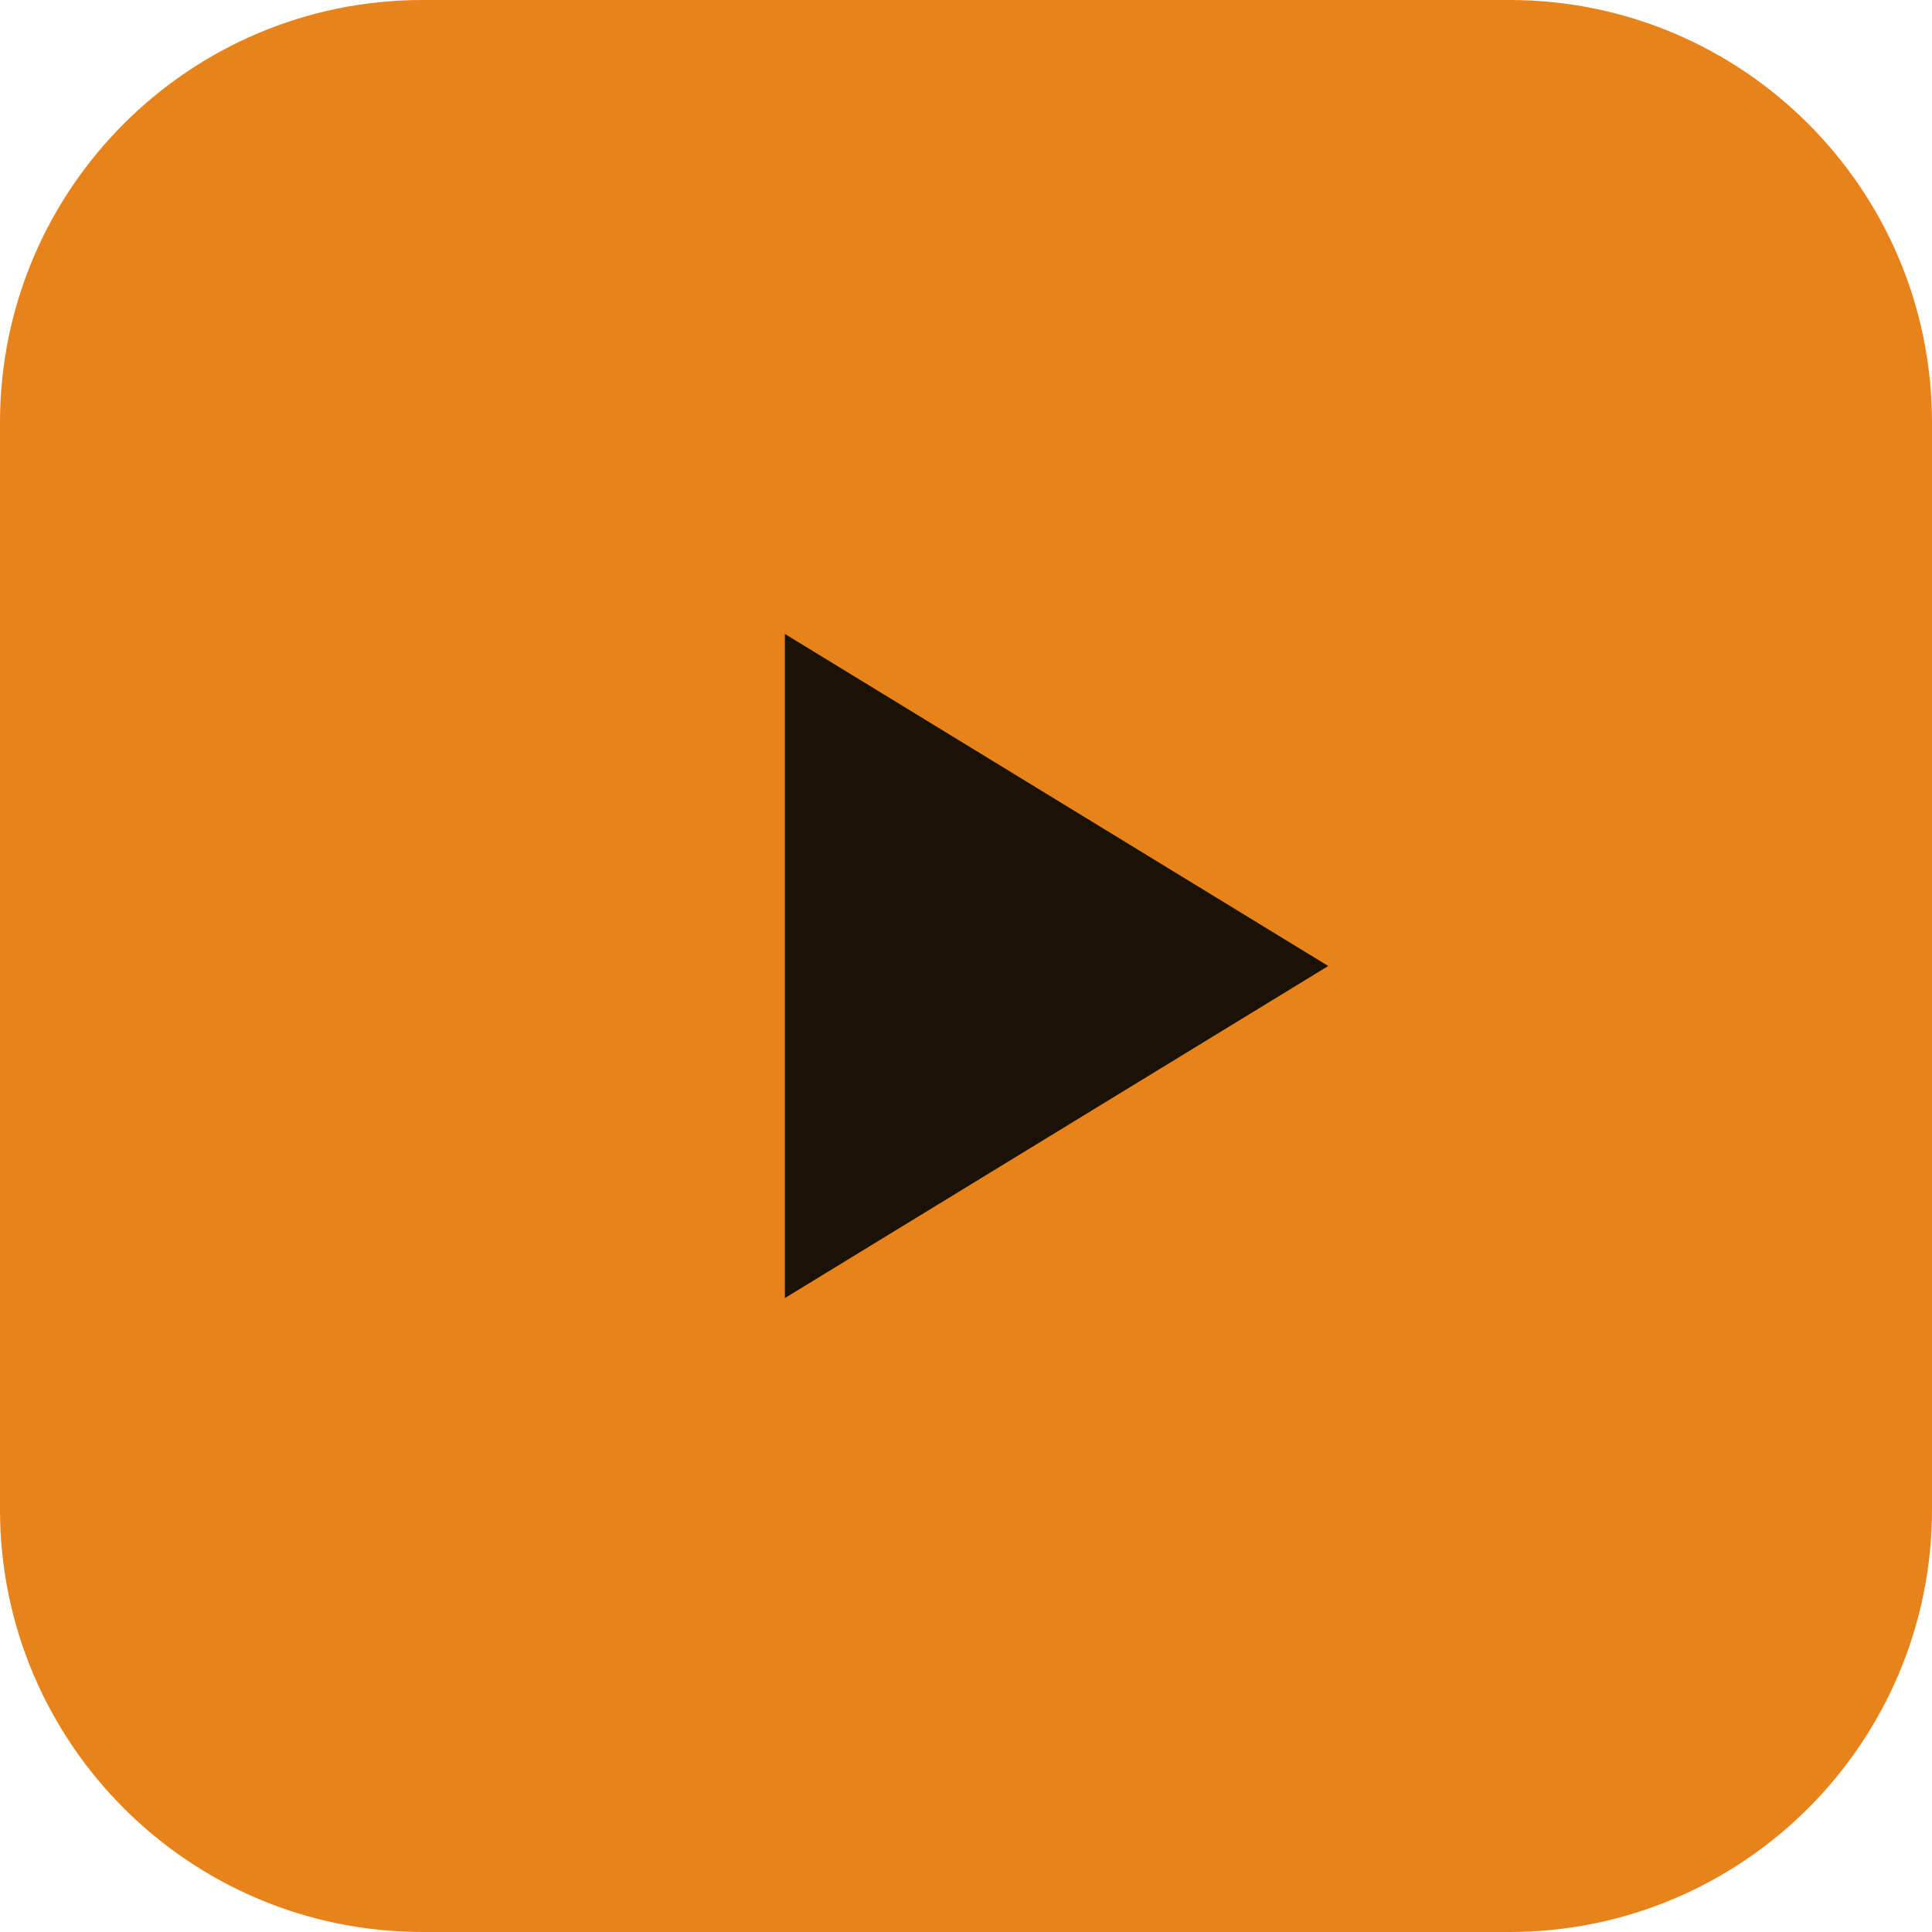
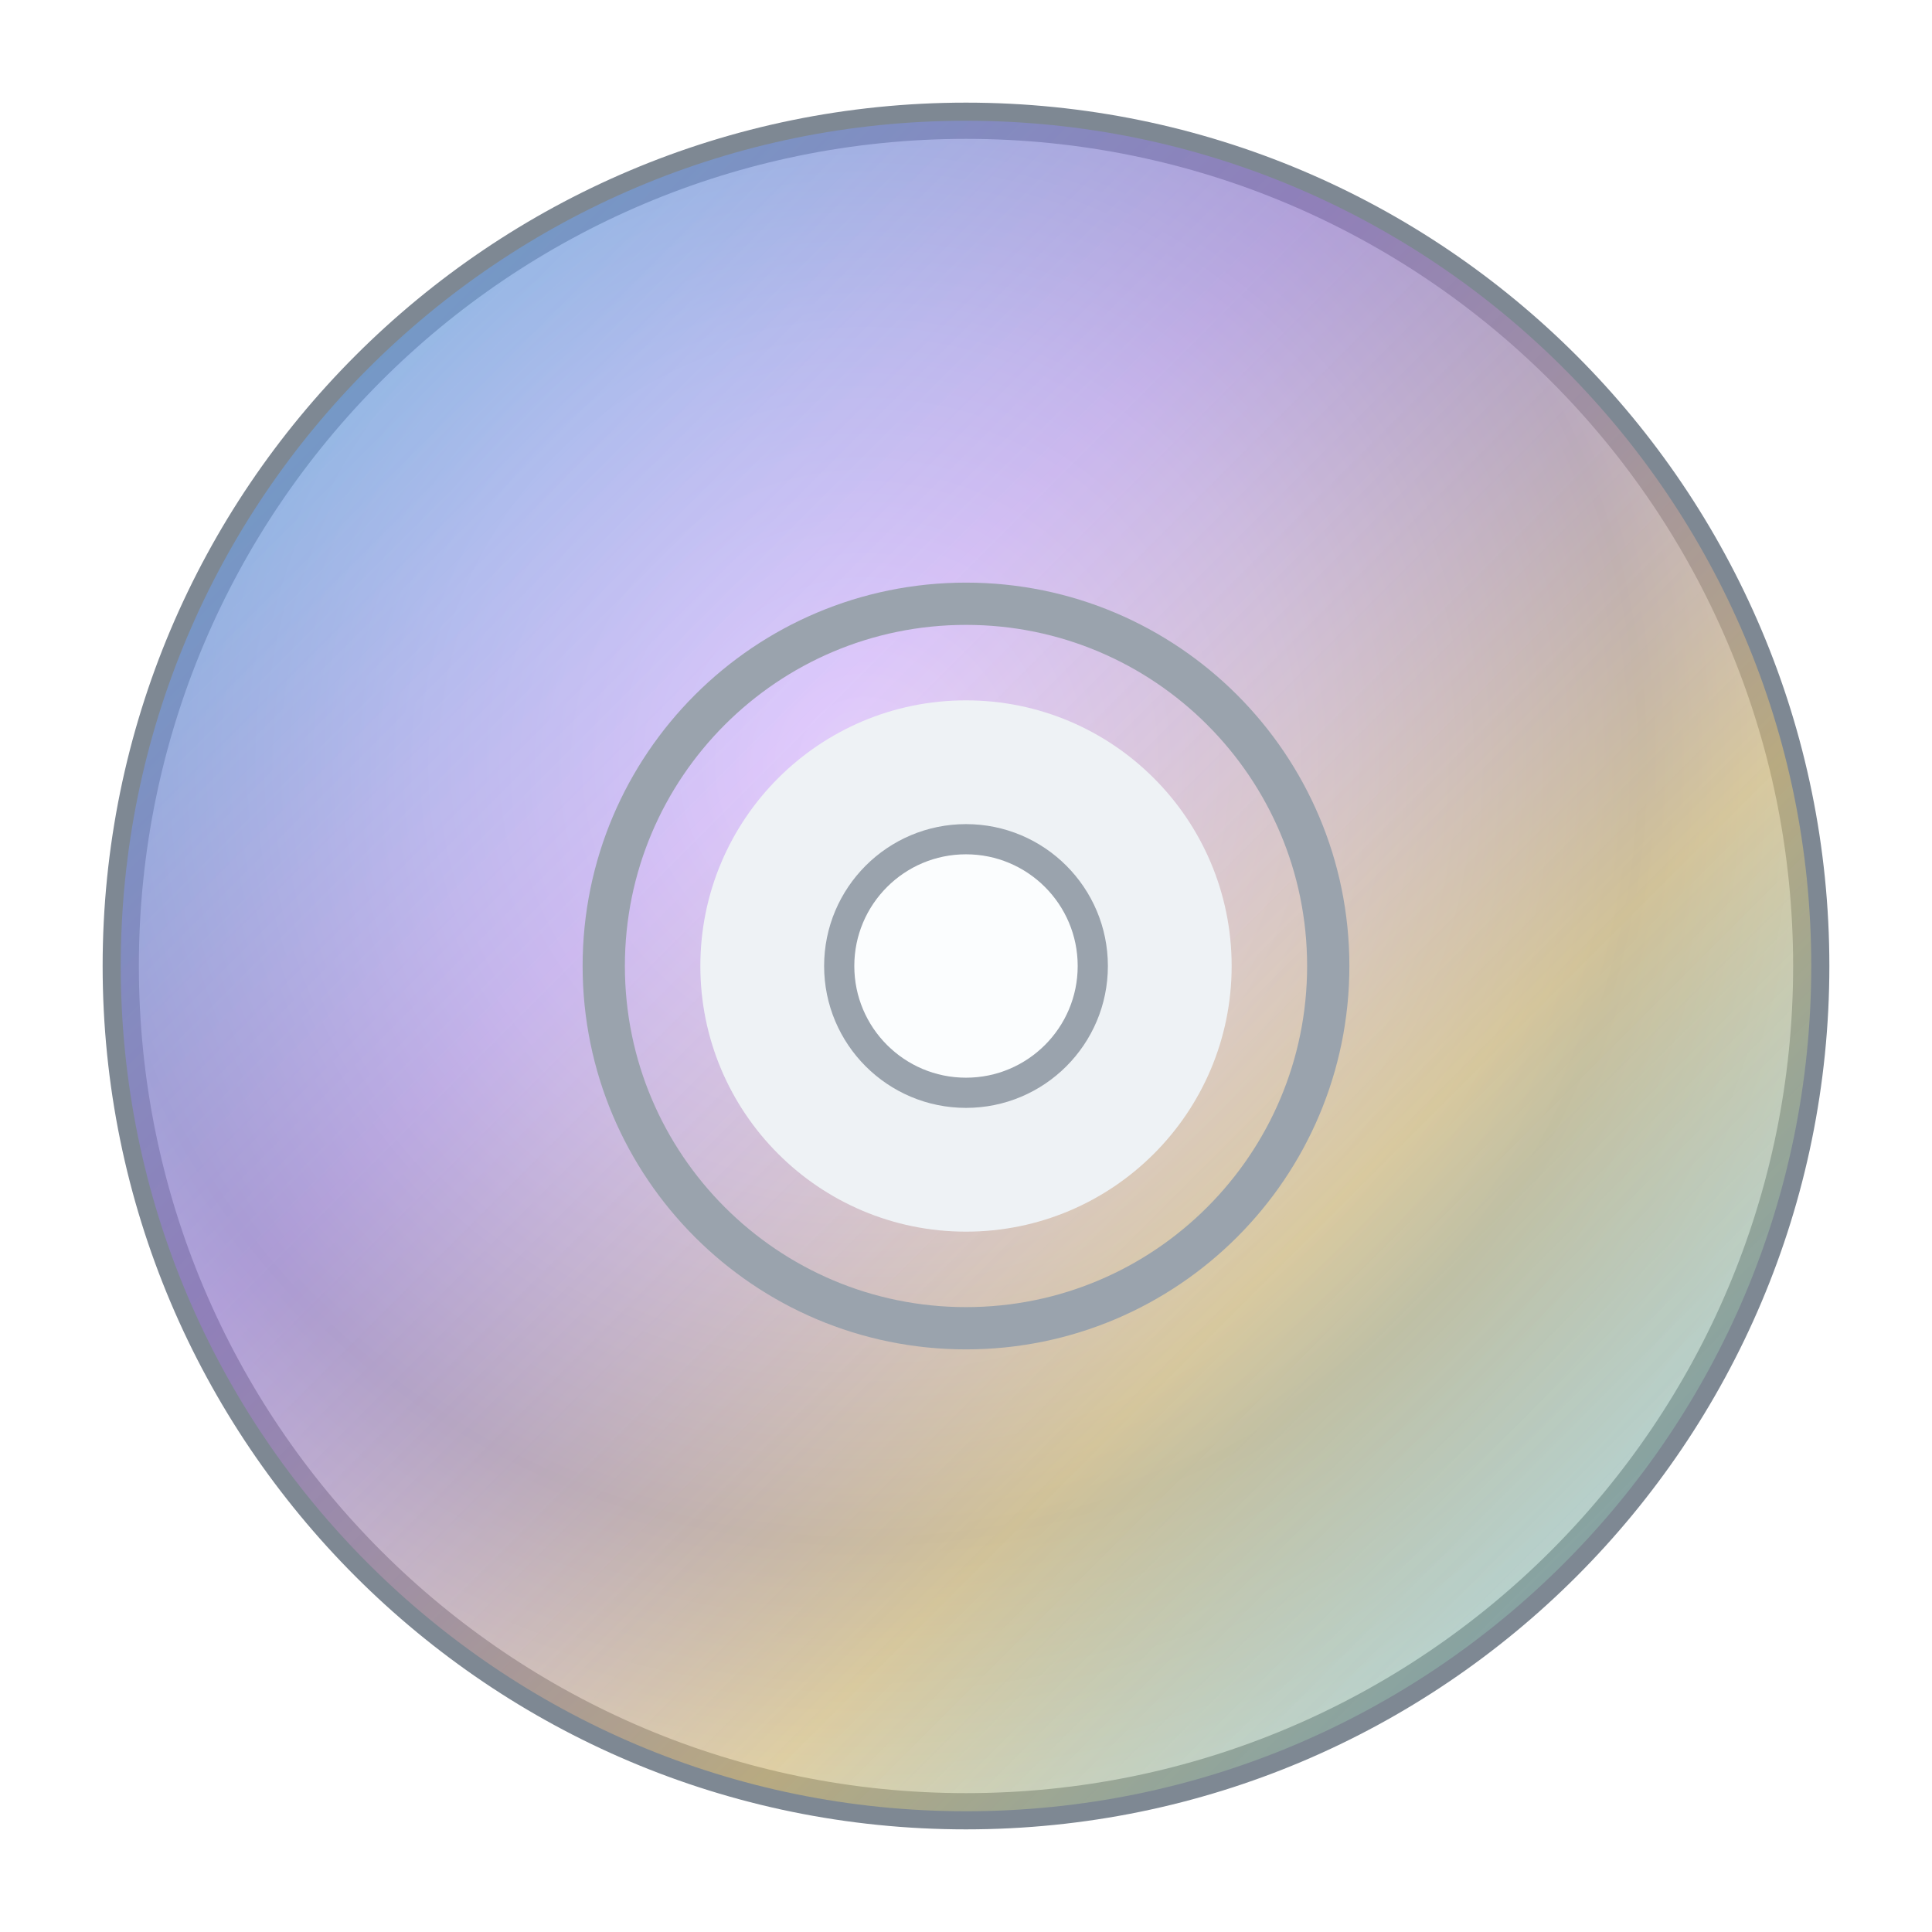
<svg xmlns="http://www.w3.org/2000/svg" width="32" height="32" viewBox="0 0 32 32">
-   <rect width="32" height="32" rx="7" fill="#e8821a" />
-   <path d="M13 10.5 L22 16 L13 21.5 Z" fill="#1a1206" />
+   <defs>
+     <radialGradient id="cd" cx="44%" cy="38%" r="64%">
+       <stop offset="0%" stop-color="#fdfefe" />
+       <stop offset="40%" stop-color="#d3dae1" />
+       <stop offset="72%" stop-color="#a9b2bd" />
+       <stop offset="100%" stop-color="#ccd3da" />
+     </radialGradient>
+     <linearGradient id="sheen" x1="0%" y1="0%" x2="100%" y2="100%">
+       <stop offset="0%" stop-color="#3fd0ff" stop-opacity="0.55" />
+       <stop offset="38%" stop-color="#b070ff" stop-opacity="0.35" />
+       <stop offset="68%" stop-color="#ffd36b" stop-opacity="0.45" />
+       <stop offset="100%" stop-color="#3fd0ff" stop-opacity="0.30" />
+     </linearGradient>
+   </defs>
+   <circle cx="16" cy="16" r="14" fill="url(#cd)" stroke="#7e8893" stroke-width="0.6" />
+   <circle cx="16" cy="16" r="14" fill="url(#sheen)" />
+   <circle cx="16" cy="16" r="6" fill="none" stroke="#9aa3ad" stroke-width="0.7" />
+   <circle cx="16" cy="16" r="4.4" fill="#eef2f5" />
+   <circle cx="16" cy="16" r="2.1" fill="#fbfdfe" stroke="#9aa3ad" stroke-width="0.5" />
</svg>
